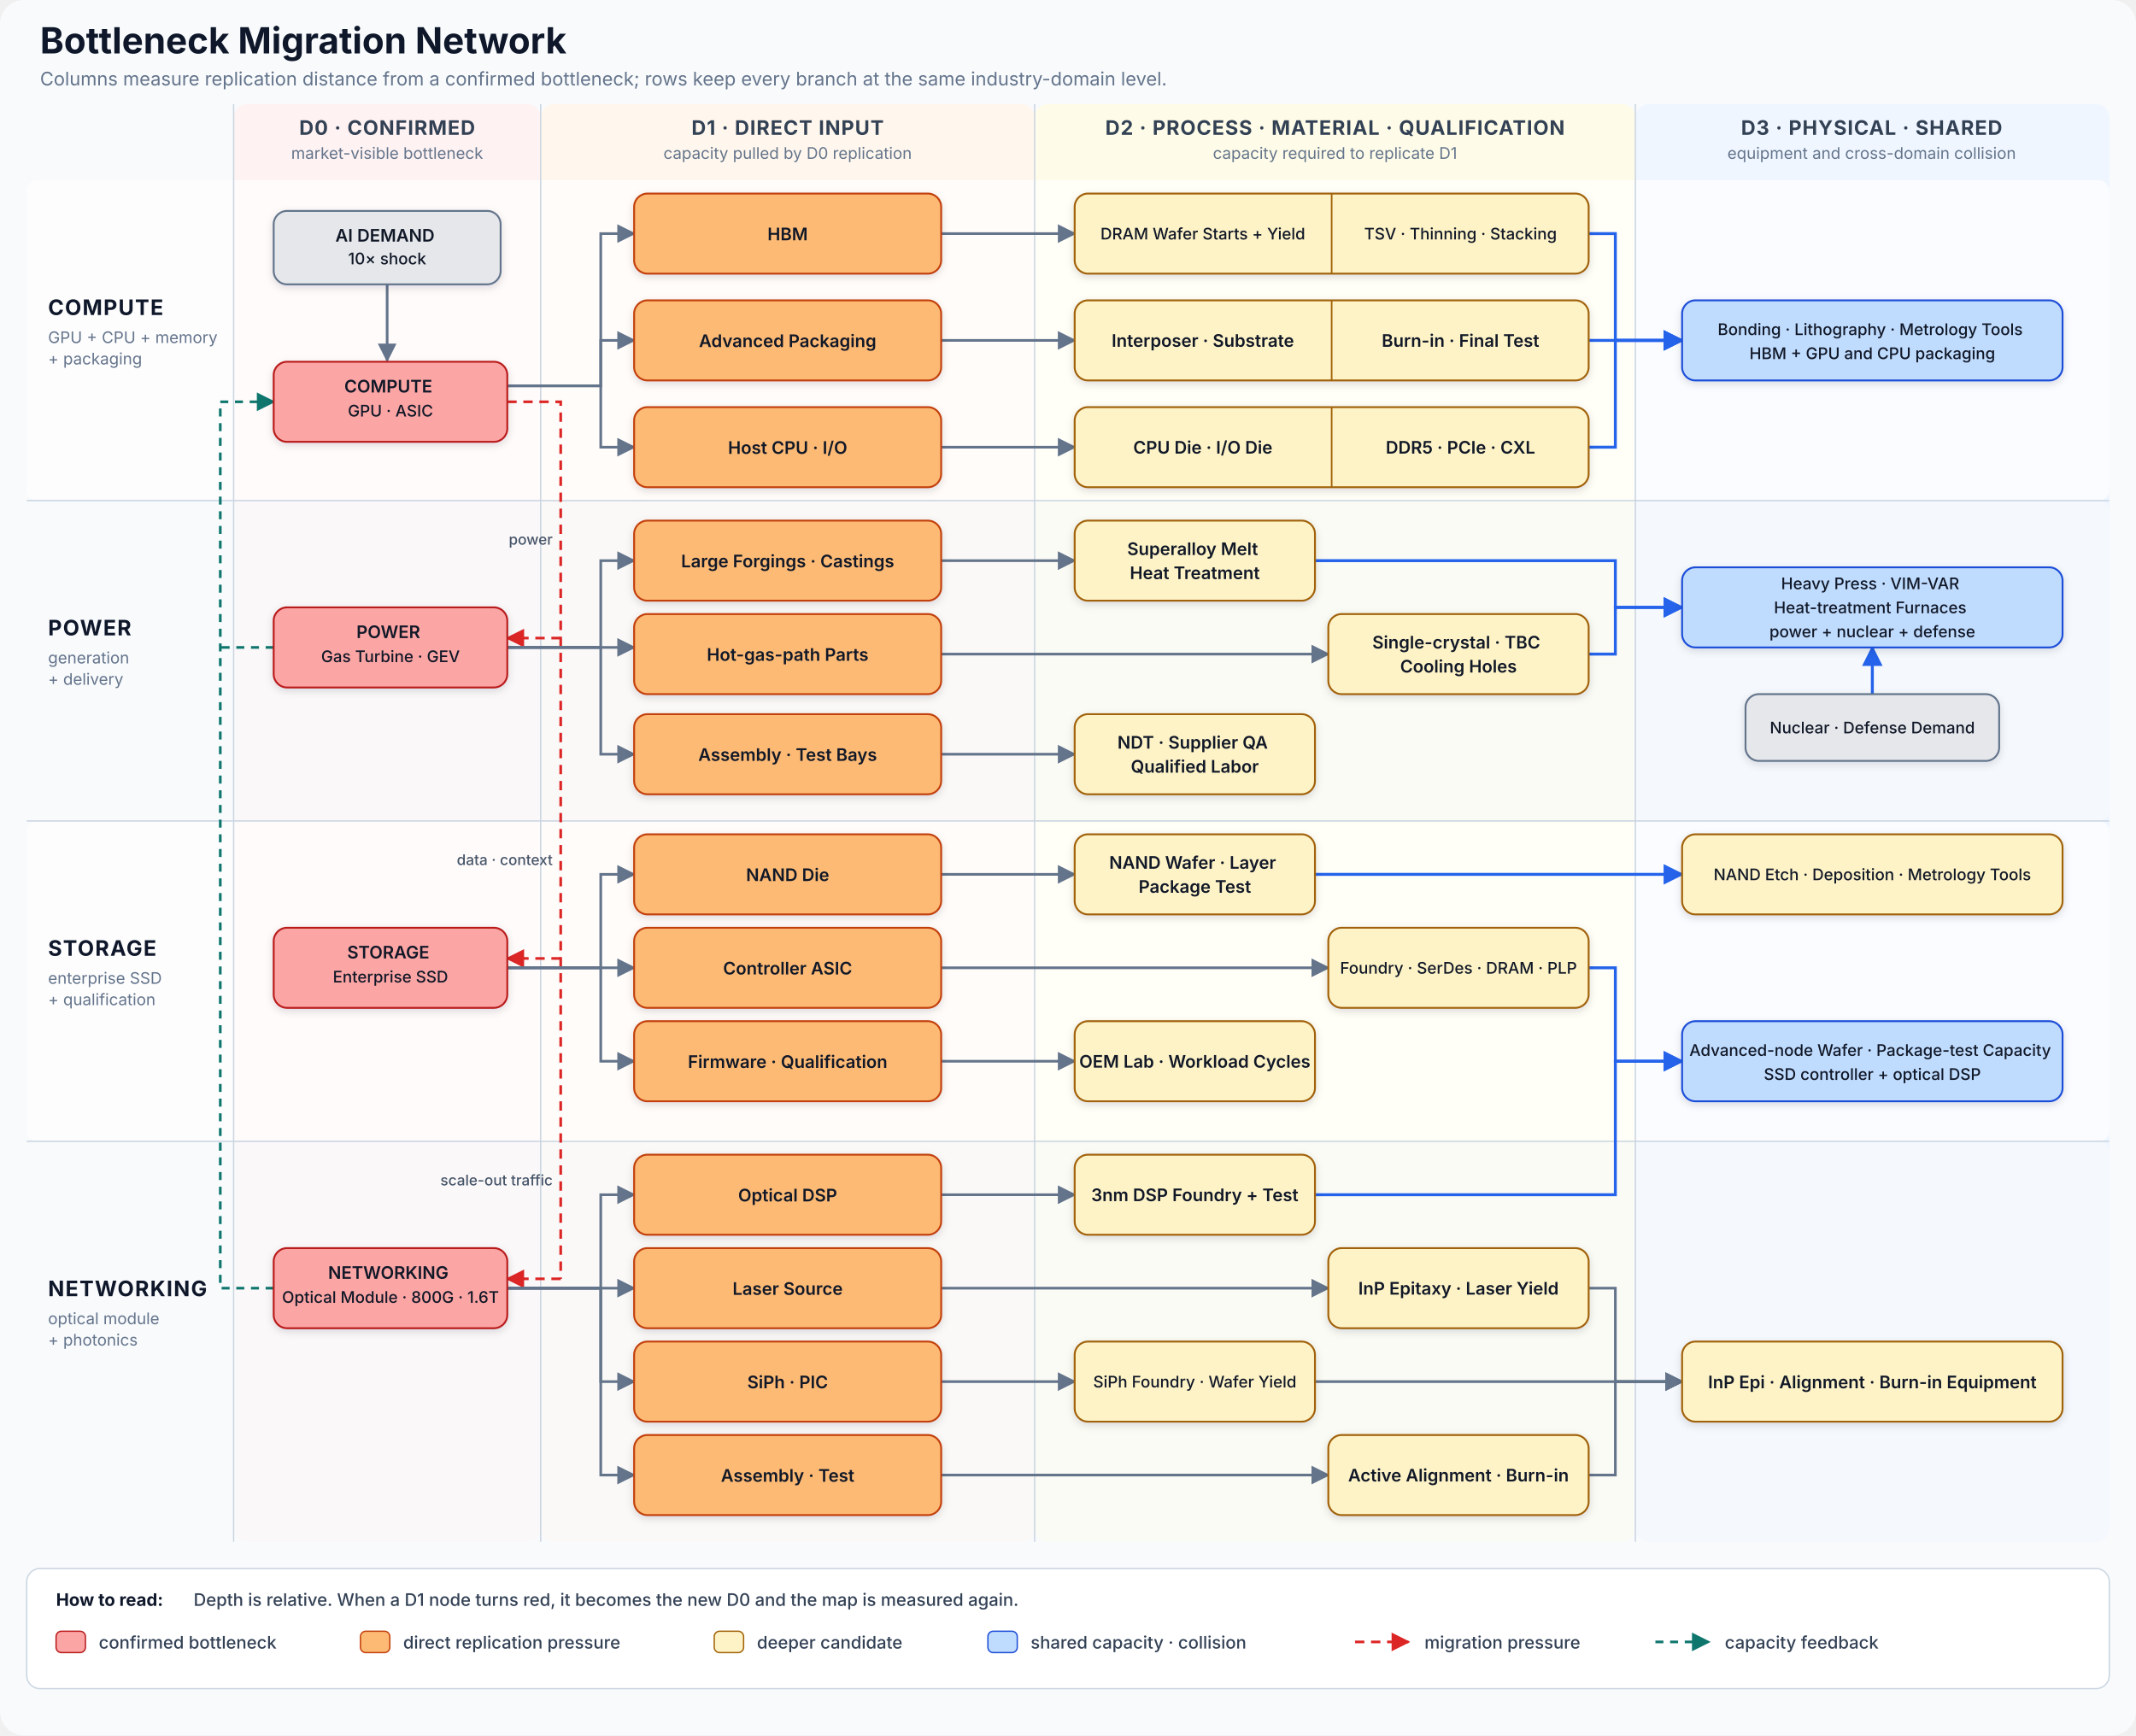
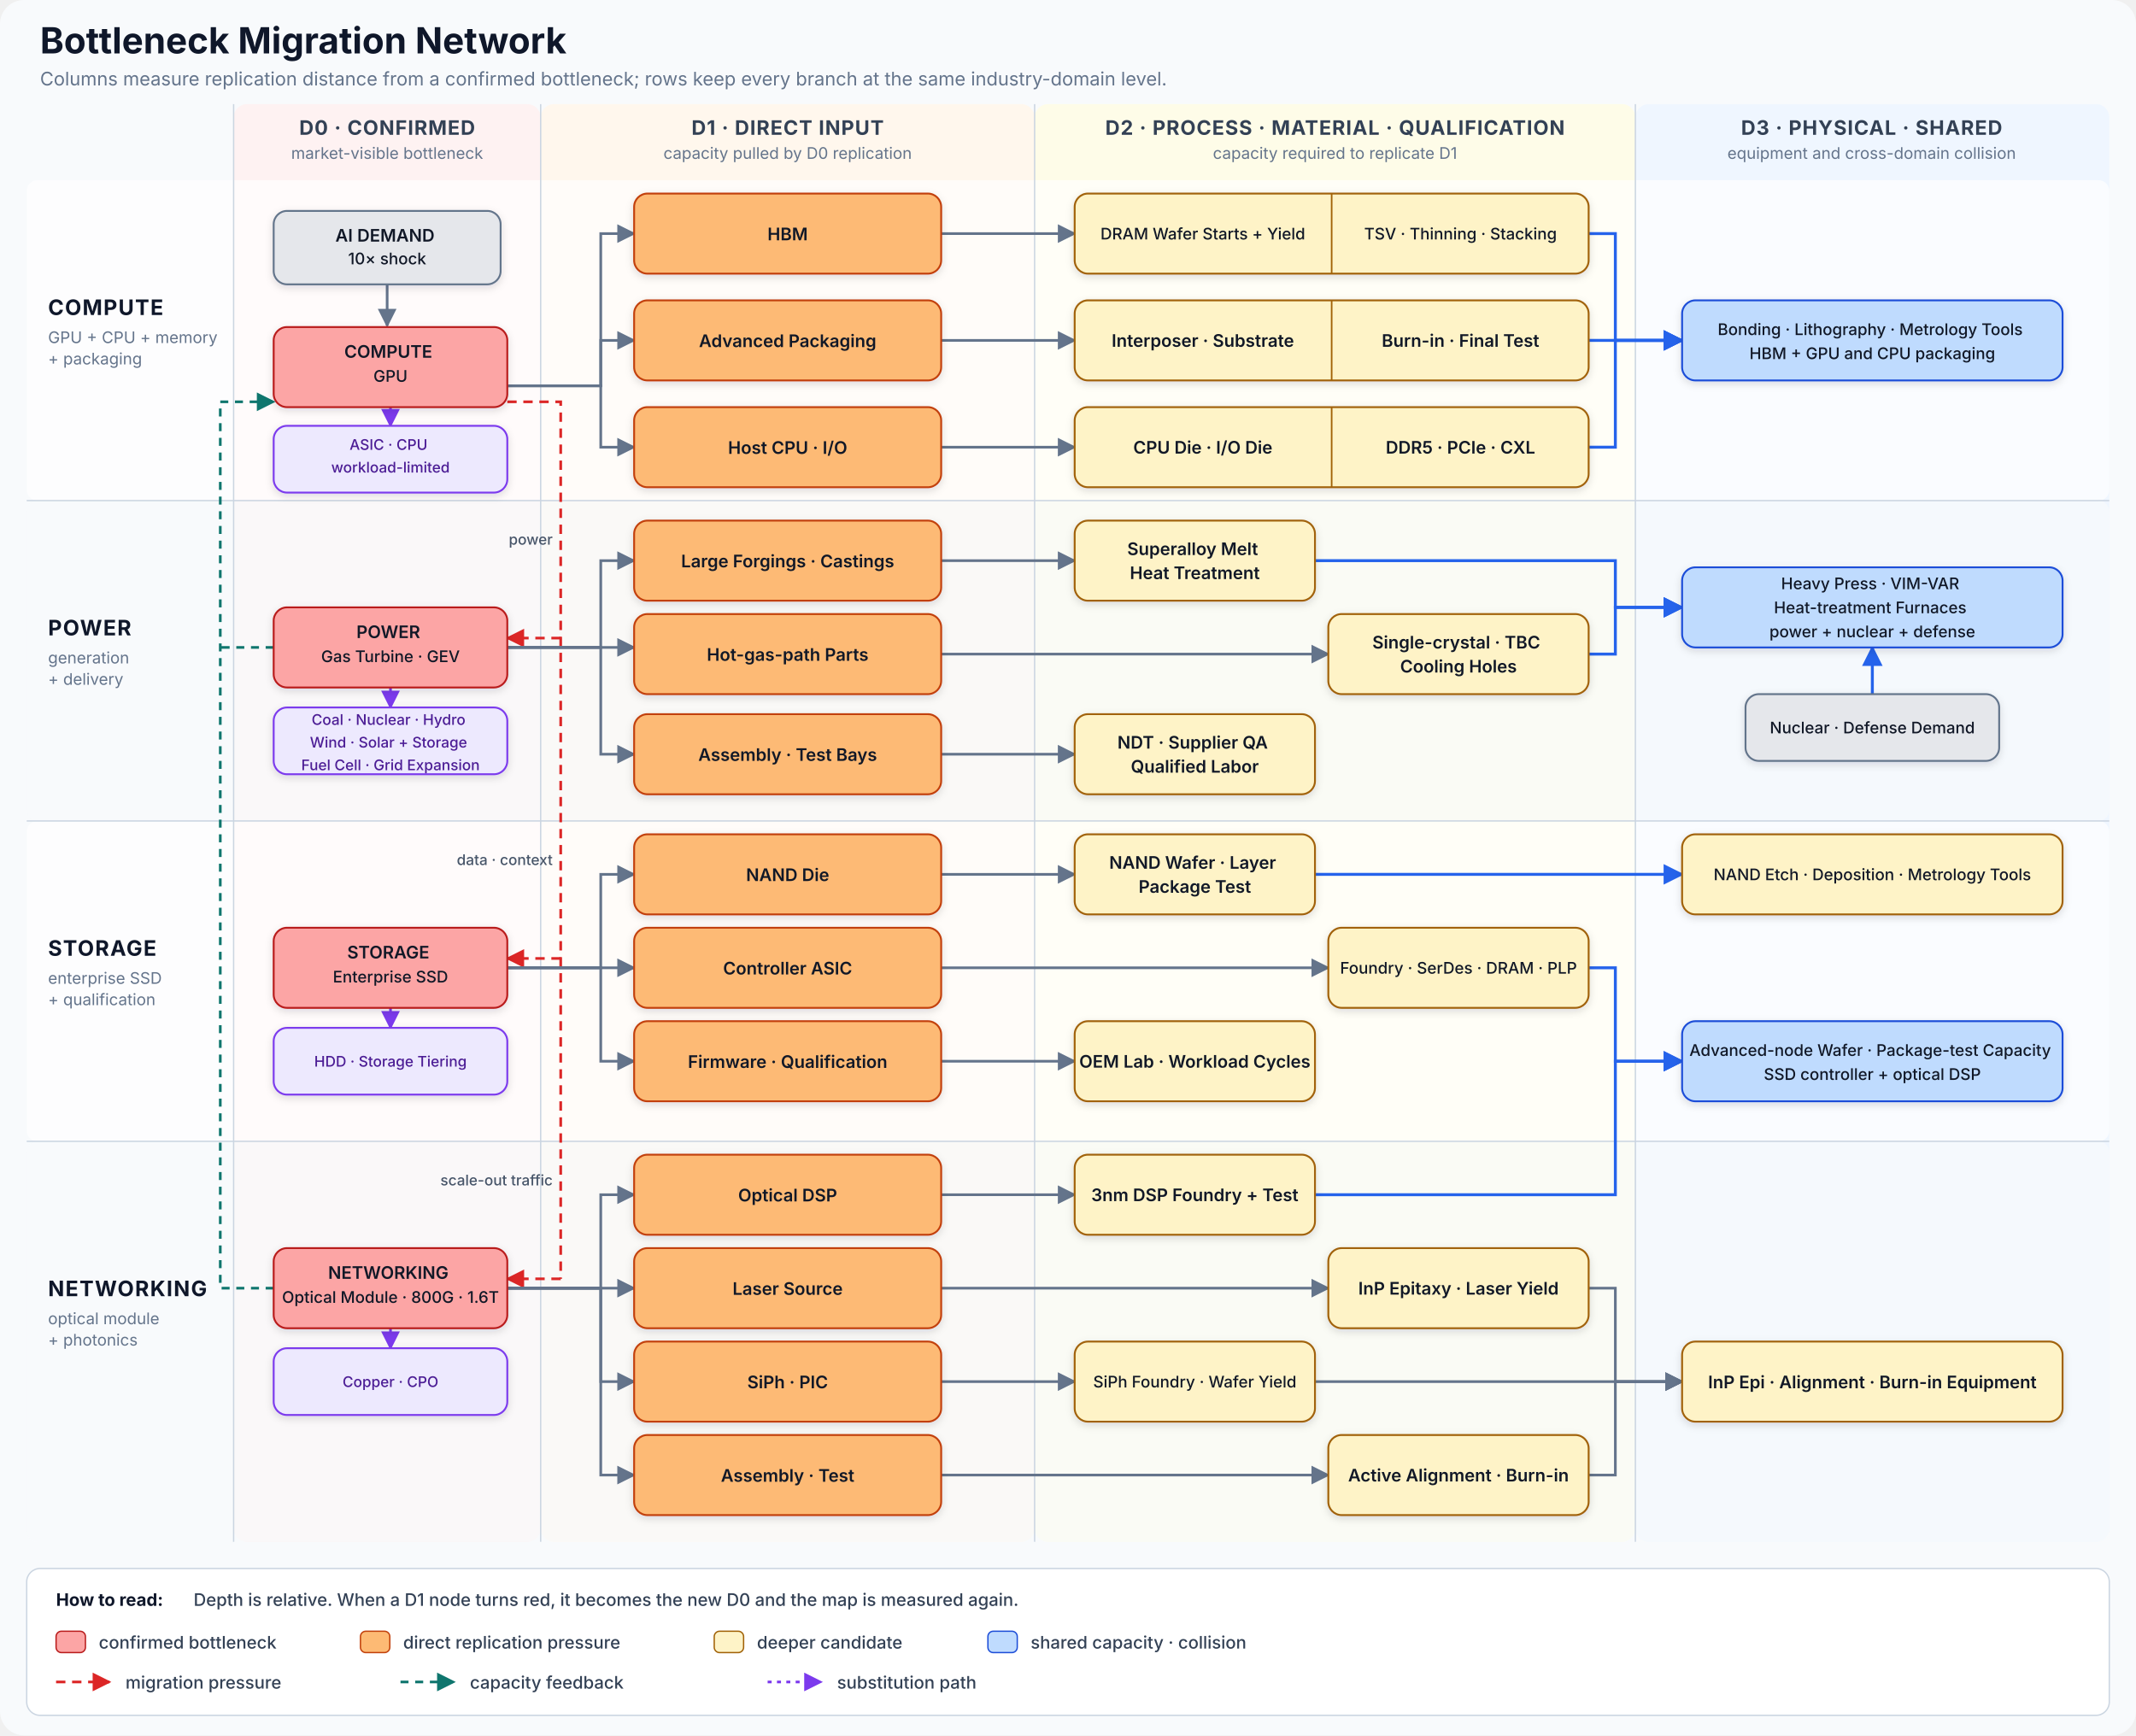
<svg xmlns="http://www.w3.org/2000/svg" width="1600" height="1300" viewBox="0 0 1600 1300" role="img" aria-labelledby="title desc">
  <defs>
    <filter id="shadow" x="-20%" y="-20%" width="140%" height="140%">
      <feDropShadow dx="0" dy="2" stdDeviation="3" flood-color="#0f172a" flood-opacity="0.14" />
    </filter>
    <marker id="arrow" viewBox="0 0 10 10" refX="9" refY="5" markerWidth="7" markerHeight="7" orient="auto-start-reverse">
      <path d="M 0 0 L 10 5 L 0 10 z" fill="#64748b" />
    </marker>
    <marker id="arrow-red" viewBox="0 0 10 10" refX="9" refY="5" markerWidth="7" markerHeight="7" orient="auto-start-reverse">
      <path d="M 0 0 L 10 5 L 0 10 z" fill="#dc2626" />
    </marker>
    <marker id="arrow-blue" viewBox="0 0 10 10" refX="9" refY="5" markerWidth="7" markerHeight="7" orient="auto-start-reverse">
      <path d="M 0 0 L 10 5 L 0 10 z" fill="#2563eb" />
    </marker>
    <marker id="arrow-teal" viewBox="0 0 10 10" refX="9" refY="5" markerWidth="7" markerHeight="7" orient="auto-start-reverse">
      <path d="M 0 0 L 10 5 L 0 10 z" fill="#0f766e" />
+     </marker>
+     <marker id="arrow-purple" viewBox="0 0 10 10" refX="9" refY="5" markerWidth="7" markerHeight="7" orient="auto-start-reverse">
+       <path d="M 0 0 L 10 5 L 0 10 z" fill="#7c3aed" />
    </marker>
    <style>
      .canvas { fill: #f8fafc; }
      .grid { stroke: #cbd5e1; stroke-width: 1; }
      .lane-a { fill: #ffffff; }
      .lane-b { fill: #f8fafc; }
      .depth-0 { fill: #fef2f2; }
      .depth-1 { fill: #fff7ed; }
      .depth-2 { fill: #fefce8; }
      .depth-3 { fill: #eff6ff; }
      .title { font: 700 27px -apple-system, BlinkMacSystemFont, "Segoe UI", sans-serif; fill: #0f172a; }
      .subtitle { font: 400 14px -apple-system, BlinkMacSystemFont, "Segoe UI", sans-serif; fill: #64748b; }
      .depth-label { font: 700 15px -apple-system, BlinkMacSystemFont, "Segoe UI", sans-serif; fill: #334155; letter-spacing: 0.6px; }
      .depth-note { font: 400 12px -apple-system, BlinkMacSystemFont, "Segoe UI", sans-serif; fill: #64748b; }
      .lane-label { font: 700 16px -apple-system, BlinkMacSystemFont, "Segoe UI", sans-serif; fill: #0f172a; letter-spacing: 0.8px; }
      .lane-note { font: 400 12px -apple-system, BlinkMacSystemFont, "Segoe UI", sans-serif; fill: #64748b; }
      .node { stroke: #64748b; stroke-width: 1.4; rx: 10; filter: url(#shadow); }
      .confirmed { fill: #fca5a5; stroke: #b91c1c; }
      .direct { fill: #fdba74; stroke: #c2410c; }
      .candidate { fill: #fef3c7; stroke: #a16207; }
      .shared { fill: #bfdbfe; stroke: #1d4ed8; }
      .context { fill: #e5e7eb; stroke: #64748b; }
+       .substitute { fill: #ede9fe; stroke: #7c3aed; }
      .node-text { font: 600 13px -apple-system, BlinkMacSystemFont, "Segoe UI", sans-serif; fill: #111827; text-anchor: middle; }
      .node-small { font: 500 12px -apple-system, BlinkMacSystemFont, "Segoe UI", sans-serif; fill: #111827; text-anchor: middle; }
+       .substitute-text { font: 500 11px -apple-system, BlinkMacSystemFont, "Segoe UI", sans-serif; fill: #4c1d95; text-anchor: middle; }
      .node-center { dominant-baseline: middle; }
      .edge { fill: none; stroke: #64748b; stroke-width: 2; marker-end: url(#arrow); }
      .pressure { fill: none; stroke: #dc2626; stroke-width: 2; stroke-dasharray: 7 5; marker-end: url(#arrow-red); }
      .pressure-trunk { fill: none; stroke: #dc2626; stroke-width: 2; stroke-dasharray: 7 5; }
      .shared-edge { fill: none; stroke: #2563eb; stroke-width: 2.2; marker-end: url(#arrow-blue); }
      .feedback { fill: none; stroke: #0f766e; stroke-width: 2; stroke-dasharray: 6 5; marker-end: url(#arrow-teal); }
      .feedback-trunk { fill: none; stroke: #0f766e; stroke-width: 2; stroke-dasharray: 6 5; }
+       .substitution { fill: none; stroke: #7c3aed; stroke-width: 2; stroke-dasharray: 3 4; marker-end: url(#arrow-purple); }
      .edge-label { font: 500 11px -apple-system, BlinkMacSystemFont, "Segoe UI", sans-serif; fill: #475569; }
      .legend { font: 500 13px -apple-system, BlinkMacSystemFont, "Segoe UI", sans-serif; fill: #334155; }
      .legend-strong { font: 700 13px -apple-system, BlinkMacSystemFont, "Segoe UI", sans-serif; fill: #0f172a; }
    </style>
  </defs>
  <rect class="canvas" width="1600" height="1300" rx="18" />
  <text class="title" x="30" y="40">Bottleneck Migration Network</text>
  <text class="subtitle" x="30" y="64">Columns measure replication distance from a confirmed bottleneck; rows keep every branch at the same industry-domain level.</text>
  <rect class="depth-0" x="175" y="78" width="230" height="1077" rx="10" />
  <rect class="depth-1" x="405" y="78" width="370" height="1077" rx="10" />
  <rect class="depth-2" x="775" y="78" width="450" height="1077" rx="10" />
  <rect class="depth-3" x="1225" y="78" width="355" height="1077" rx="10" />
  <text class="depth-label" x="290" y="101" text-anchor="middle">D0 · CONFIRMED</text>
  <text class="depth-note" x="290" y="119" text-anchor="middle">market-visible bottleneck</text>
  <text class="depth-label" x="590" y="101" text-anchor="middle">D1 · DIRECT INPUT</text>
  <text class="depth-note" x="590" y="119" text-anchor="middle">capacity pulled by D0 replication</text>
  <text class="depth-label" x="1000" y="101" text-anchor="middle">D2 · PROCESS · MATERIAL · QUALIFICATION</text>
  <text class="depth-note" x="1000" y="119" text-anchor="middle">capacity required to replicate D1</text>
  <text class="depth-label" x="1402" y="101" text-anchor="middle">D3 · PHYSICAL · SHARED</text>
  <text class="depth-note" x="1402" y="119" text-anchor="middle">equipment and cross-domain collision</text>
  <rect class="lane-a" x="20" y="135" width="1560" height="240" rx="8" opacity="0.66" />
  <rect class="lane-b" x="20" y="375" width="1560" height="240" rx="8" opacity="0.66" />
  <rect class="lane-a" x="20" y="615" width="1560" height="240" rx="8" opacity="0.66" />
  <rect class="lane-b" x="20" y="855" width="1560" height="300" rx="8" opacity="0.66" />
  <line class="grid" x1="20" y1="375" x2="1580" y2="375" />
  <line class="grid" x1="20" y1="615" x2="1580" y2="615" />
  <line class="grid" x1="20" y1="855" x2="1580" y2="855" />
  <line class="grid" x1="175" y1="78" x2="175" y2="1155" />
  <line class="grid" x1="405" y1="78" x2="405" y2="1155" />
  <line class="grid" x1="775" y1="78" x2="775" y2="1155" />
  <line class="grid" x1="1225" y1="78" x2="1225" y2="1155" />
  <text class="lane-label" x="36" y="236">COMPUTE</text>
  <text class="lane-note" x="36" y="257">GPU + CPU + memory</text>
  <text class="lane-note" x="36" y="273">+ packaging</text>
  <text class="lane-label" x="36" y="476">POWER</text>
  <text class="lane-note" x="36" y="497">generation</text>
  <text class="lane-note" x="36" y="513">+ delivery</text>
  <text class="lane-label" x="36" y="716">STORAGE</text>
  <text class="lane-note" x="36" y="737">enterprise SSD</text>
  <text class="lane-note" x="36" y="753">+ qualification</text>
  <text class="lane-label" x="36" y="971">NETWORKING</text>
  <text class="lane-note" x="36" y="992">optical module</text>
  <text class="lane-note" x="36" y="1008">+ photonics</text>
-   <path class="edge" d="M290 213 V270" />
+   <path class="edge" d="M290 213 V244" />
  <path class="pressure-trunk" d="M380 301 H420 V958" />
  <path class="pressure" d="M420 478 H380" />
  <path class="pressure" d="M420 718 H380" />
  <path class="pressure" d="M420 958 H380" />
  <text class="edge-label" x="414" y="408" text-anchor="end">power</text>
  <text class="edge-label" x="414" y="648" text-anchor="end">data · context</text>
  <text class="edge-label" x="414" y="888" text-anchor="end">scale-out traffic</text>
  <path class="feedback-trunk" d="M205 485 H165 M205 965 H165 V301" />
  <path class="feedback" d="M165 301 H205" />
+   <path class="substitution" d="M292.5 305 V319" />
+   <path class="substitution" d="M292.5 515 V530" />
+   <path class="substitution" d="M292.5 755 V770" />
+   <path class="substitution" d="M292.5 995 V1010" />
  <path class="edge" d="M380 289 H450 V175 H475" />
  <path class="edge" d="M380 289 H450 V255 H475" />
  <path class="edge" d="M380 289 H450 V335 H475" />
  <path class="edge" d="M705 175 H805" />
  <path class="edge" d="M705 255 H805" />
  <path class="edge" d="M705 335 H805" />
  <path class="shared-edge" d="M1190 175 H1210 V255 H1260" />
  <path class="shared-edge" d="M1190 255 H1260" />
  <path class="shared-edge" d="M1190 335 H1210 V255 H1260" />
  <path class="edge" d="M380 485 H450 V420 H475" />
  <path class="edge" d="M380 485 H475" />
  <path class="edge" d="M380 485 H450 V565 H475" />
  <path class="edge" d="M705 420 H805" />
  <path class="edge" d="M705 490 H995" />
  <path class="edge" d="M705 565 H805" />
  <path class="shared-edge" d="M985 420 H1210 V455 H1260" />
  <path class="shared-edge" d="M1190 490 H1210 V455 H1260" />
  <path class="shared-edge" d="M1402.5 520 V485" />
  <path class="edge" d="M380 725 H450 V655 H475" />
  <path class="edge" d="M380 725 H475" />
  <path class="edge" d="M380 725 H450 V795 H475" />
  <path class="edge" d="M705 655 H805" />
  <path class="edge" d="M705 725 H995" />
  <path class="edge" d="M705 795 H805" />
  <path class="shared-edge" d="M985 655 H1260" />
  <path class="shared-edge" d="M1190 725 H1210 V795 H1260" />
  <path class="edge" d="M380 965 H450 V895 H475" />
  <path class="edge" d="M380 965 H475" />
  <path class="edge" d="M380 965 H450 V1035 H475" />
  <path class="edge" d="M380 965 H450 V1105 H475" />
  <path class="edge" d="M705 895 H805" />
  <path class="edge" d="M705 965 H995" />
  <path class="edge" d="M705 1035 H805" />
  <path class="edge" d="M705 1105 H995" />
  <path class="shared-edge" d="M985 895 H1210 V795 H1260" />
  <path class="edge" d="M1190 965 H1210 V1035 H1260" />
  <path class="edge" d="M985 1035 H1260" />
  <path class="edge" d="M1190 1105 H1210 V1035 H1260" />
  <rect class="node context" x="205" y="158" width="170" height="55" />
  <text class="node-text" x="290" y="181">
    <tspan x="290">AI DEMAND</tspan>
    <tspan class="node-small" x="290" dy="17">10× shock</tspan>
  </text>
-   <rect class="node confirmed" x="205" y="271" width="175" height="60" />
-   <text class="node-text" x="292.5" y="294">
+   <rect class="node confirmed" x="205" y="245" width="175" height="60" />
+   <text class="node-text" x="292.5" y="268">
    <tspan x="292.5">COMPUTE</tspan>
-     <tspan class="node-small" x="292.5" dy="18">GPU · ASIC</tspan>
+     <tspan class="node-small" x="292.5" dy="18">GPU</tspan>
+   </text>
+   <rect class="node substitute" x="205" y="319" width="175" height="50" />
+   <text class="substitute-text" x="292.5">
+     <tspan x="292.5" y="337">ASIC · CPU</tspan>
+     <tspan x="292.5" y="354">workload-limited</tspan>
  </text>
  <rect class="node confirmed" x="205" y="455" width="175" height="60" />
  <text class="node-text" x="292.5" y="478">
    <tspan x="292.5">POWER</tspan>
    <tspan class="node-small" x="292.5" dy="18">Gas Turbine · GEV</tspan>
  </text>
+   <rect class="node substitute" x="205" y="530" width="175" height="50" />
+   <text class="substitute-text" x="292.5">
+     <tspan x="292.5" y="543">Coal · Nuclear · Hydro</tspan>
+     <tspan x="292.5" y="560">Wind · Solar + Storage</tspan>
+     <tspan x="292.5" y="577">Fuel Cell · Grid Expansion</tspan>
+   </text>
  <rect class="node confirmed" x="205" y="695" width="175" height="60" />
  <text class="node-text" x="292.5" y="718">
    <tspan x="292.5">STORAGE</tspan>
    <tspan class="node-small" x="292.5" dy="18">Enterprise SSD</tspan>
  </text>
+   <rect class="node substitute" x="205" y="770" width="175" height="50" />
+   <text class="substitute-text node-center" x="292.5" y="795">HDD · Storage Tiering</text>
  <rect class="node confirmed" x="205" y="935" width="175" height="60" />
  <text class="node-text" x="292.5" y="958">
    <tspan x="292.5">NETWORKING</tspan>
    <tspan class="node-small" x="292.5" dy="18">Optical Module · 800G · 1.6T</tspan>
  </text>
+   <rect class="node substitute" x="205" y="1010" width="175" height="50" />
+   <text class="substitute-text node-center" x="292.5" y="1035">Copper · CPO</text>
  <rect class="node direct" x="475" y="145" width="230" height="60" />
  <text class="node-text" x="590" y="180">HBM</text>
  <rect class="node direct" x="475" y="225" width="230" height="60" />
  <text class="node-text" x="590" y="260">Advanced Packaging</text>
  <rect class="node direct" x="475" y="305" width="230" height="60" />
  <text class="node-text" x="590" y="340">Host CPU · I/O</text>
  <rect class="node direct" x="475" y="390" width="230" height="60" />
  <text class="node-text" x="590" y="425">Large Forgings · Castings</text>
  <rect class="node direct" x="475" y="460" width="230" height="60" />
  <text class="node-text" x="590" y="495">Hot-gas-path Parts</text>
  <rect class="node direct" x="475" y="535" width="230" height="60" />
  <text class="node-text" x="590" y="570">Assembly · Test Bays</text>
  <rect class="node direct" x="475" y="625" width="230" height="60" />
  <text class="node-text" x="590" y="660">NAND Die</text>
  <rect class="node direct" x="475" y="695" width="230" height="60" />
  <text class="node-text" x="590" y="730">Controller ASIC</text>
  <rect class="node direct" x="475" y="765" width="230" height="60" />
  <text class="node-text" x="590" y="800">Firmware · Qualification</text>
  <rect class="node direct" x="475" y="865" width="230" height="60" />
  <text class="node-text" x="590" y="900">Optical DSP</text>
  <rect class="node direct" x="475" y="935" width="230" height="60" />
  <text class="node-text" x="590" y="970">Laser Source</text>
  <rect class="node direct" x="475" y="1005" width="230" height="60" />
  <text class="node-text" x="590" y="1040">SiPh · PIC</text>
  <rect class="node direct" x="475" y="1075" width="230" height="60" />
  <text class="node-text" x="590" y="1110">Assembly · Test</text>
  <rect class="node candidate" x="805" y="145" width="385" height="60" />
  <line x1="997.5" y1="145" x2="997.5" y2="205" stroke="#a16207" stroke-width="1.2" />
  <text class="node-small node-center" x="901" y="175">DRAM Wafer Starts + Yield</text>
  <text class="node-small node-center" x="1094" y="175">TSV · Thinning · Stacking</text>
  <rect class="node candidate" x="805" y="225" width="385" height="60" />
  <line x1="997.5" y1="225" x2="997.5" y2="285" stroke="#a16207" stroke-width="1.2" />
  <text class="node-text node-center" x="901" y="255">Interposer · Substrate</text>
  <text class="node-text node-center" x="1094" y="255">Burn-in · Final Test</text>
  <rect class="node candidate" x="805" y="305" width="385" height="60" />
  <line x1="997.5" y1="305" x2="997.5" y2="365" stroke="#a16207" stroke-width="1.2" />
  <text class="node-text node-center" x="901" y="335">CPU Die · I/O Die</text>
  <text class="node-text node-center" x="1094" y="335">DDR5 · PCIe · CXL</text>
  <rect class="node candidate" x="805" y="390" width="180" height="60" />
  <text class="node-text node-center" x="895">
    <tspan x="895" y="411">Superalloy Melt</tspan>
    <tspan x="895" y="429">Heat Treatment</tspan>
  </text>
  <rect class="node candidate" x="995" y="460" width="195" height="60" />
  <text class="node-text node-center" x="1092.5">
    <tspan x="1092.5" y="481">Single-crystal · TBC</tspan>
    <tspan x="1092.5" y="499">Cooling Holes</tspan>
  </text>
  <rect class="node candidate" x="805" y="535" width="180" height="60" />
  <text class="node-text node-center" x="895">
    <tspan x="895" y="556">NDT · Supplier QA</tspan>
    <tspan x="895" y="574">Qualified Labor</tspan>
  </text>
  <rect class="node candidate" x="805" y="625" width="180" height="60" />
  <text class="node-text node-center" x="895">
    <tspan x="895" y="646">NAND Wafer · Layer</tspan>
    <tspan x="895" y="664">Package Test</tspan>
  </text>
  <rect class="node candidate" x="995" y="695" width="195" height="60" />
  <text class="node-small node-center" x="1092.5" y="725">Foundry · SerDes · DRAM · PLP</text>
  <rect class="node candidate" x="805" y="765" width="180" height="60" />
  <text class="node-text node-center" x="895" y="795">OEM Lab · Workload Cycles</text>
  <rect class="node candidate" x="805" y="865" width="180" height="60" />
  <text class="node-text node-center" x="895" y="895">3nm DSP Foundry + Test</text>
  <rect class="node candidate" x="995" y="935" width="195" height="60" />
  <text class="node-text node-center" x="1092.5" y="965">InP Epitaxy · Laser Yield</text>
  <rect class="node candidate" x="805" y="1005" width="180" height="60" />
  <text class="node-small node-center" x="895" y="1035">SiPh Foundry · Wafer Yield</text>
  <rect class="node candidate" x="995" y="1075" width="195" height="60" />
  <text class="node-text node-center" x="1092.5" y="1105">Active Alignment · Burn-in</text>
  <rect class="node shared" x="1260" y="225" width="285" height="60" />
  <text class="node-small" x="1402.5" y="251">
    <tspan x="1402.5">Bonding · Lithography · Metrology Tools</tspan>
    <tspan x="1402.5" dy="18">HBM + GPU and CPU packaging</tspan>
  </text>
  <rect class="node shared" x="1260" y="425" width="285" height="60" />
  <text class="node-small node-center" x="1402.5">
    <tspan x="1402.5" y="437">Heavy Press · VIM-VAR</tspan>
    <tspan x="1402.5" y="455">Heat-treatment Furnaces</tspan>
    <tspan x="1402.5" y="473">power + nuclear + defense</tspan>
  </text>
  <rect class="node context" x="1307.5" y="520" width="190" height="50" />
  <text class="node-small node-center" x="1402.5" y="545">Nuclear · Defense Demand</text>
  <rect class="node candidate" x="1260" y="625" width="285" height="60" />
  <text class="node-small node-center" x="1402.5" y="655">NAND Etch · Deposition · Metrology Tools</text>
  <rect class="node shared" x="1260" y="765" width="285" height="60" />
  <text class="node-small" x="1402.5" y="791">
    <tspan x="1402.5">Advanced-node Wafer · Package-test Capacity</tspan>
    <tspan x="1402.5" dy="18">SSD controller + optical DSP</tspan>
  </text>
  <rect class="node candidate" x="1260" y="1005" width="285" height="60" />
  <text class="node-text" x="1402.5" y="1040">InP Epi · Alignment · Burn-in Equipment</text>
-   <rect x="20" y="1175" width="1560" height="90" rx="10" fill="#ffffff" stroke="#cbd5e1" />
+   <rect x="20" y="1175" width="1560" height="110" rx="10" fill="#ffffff" stroke="#cbd5e1" />
  <text class="legend-strong" x="42" y="1203">How to read:</text>
  <text class="legend" x="145" y="1203">Depth is relative. When a D1 node turns red, it becomes the new D0 and the map is measured again.</text>
  <rect x="42" y="1222" width="22" height="16" rx="4" class="confirmed" />
  <text class="legend" x="74" y="1235">confirmed bottleneck</text>
  <rect x="270" y="1222" width="22" height="16" rx="4" class="direct" />
  <text class="legend" x="302" y="1235">direct replication pressure</text>
  <rect x="535" y="1222" width="22" height="16" rx="4" class="candidate" />
  <text class="legend" x="567" y="1235">deeper candidate</text>
  <rect x="740" y="1222" width="22" height="16" rx="4" class="shared" />
  <text class="legend" x="772" y="1235">shared capacity · collision</text>
-   <line x1="1015" y1="1230" x2="1055" y2="1230" class="pressure" />
-   <text class="legend" x="1067" y="1235">migration pressure</text>
-   <line x1="1240" y1="1230" x2="1280" y2="1230" class="feedback" />
-   <text class="legend" x="1292" y="1235">capacity feedback</text>
+   <line x1="42" y1="1260" x2="82" y2="1260" class="pressure" />
+   <text class="legend" x="94" y="1265">migration pressure</text>
+   <line x1="300" y1="1260" x2="340" y2="1260" class="feedback" />
+   <text class="legend" x="352" y="1265">capacity feedback</text>
+   <line x1="575" y1="1260" x2="615" y2="1260" class="substitution" />
+   <text class="legend" x="627" y="1265">substitution path</text>
</svg>
